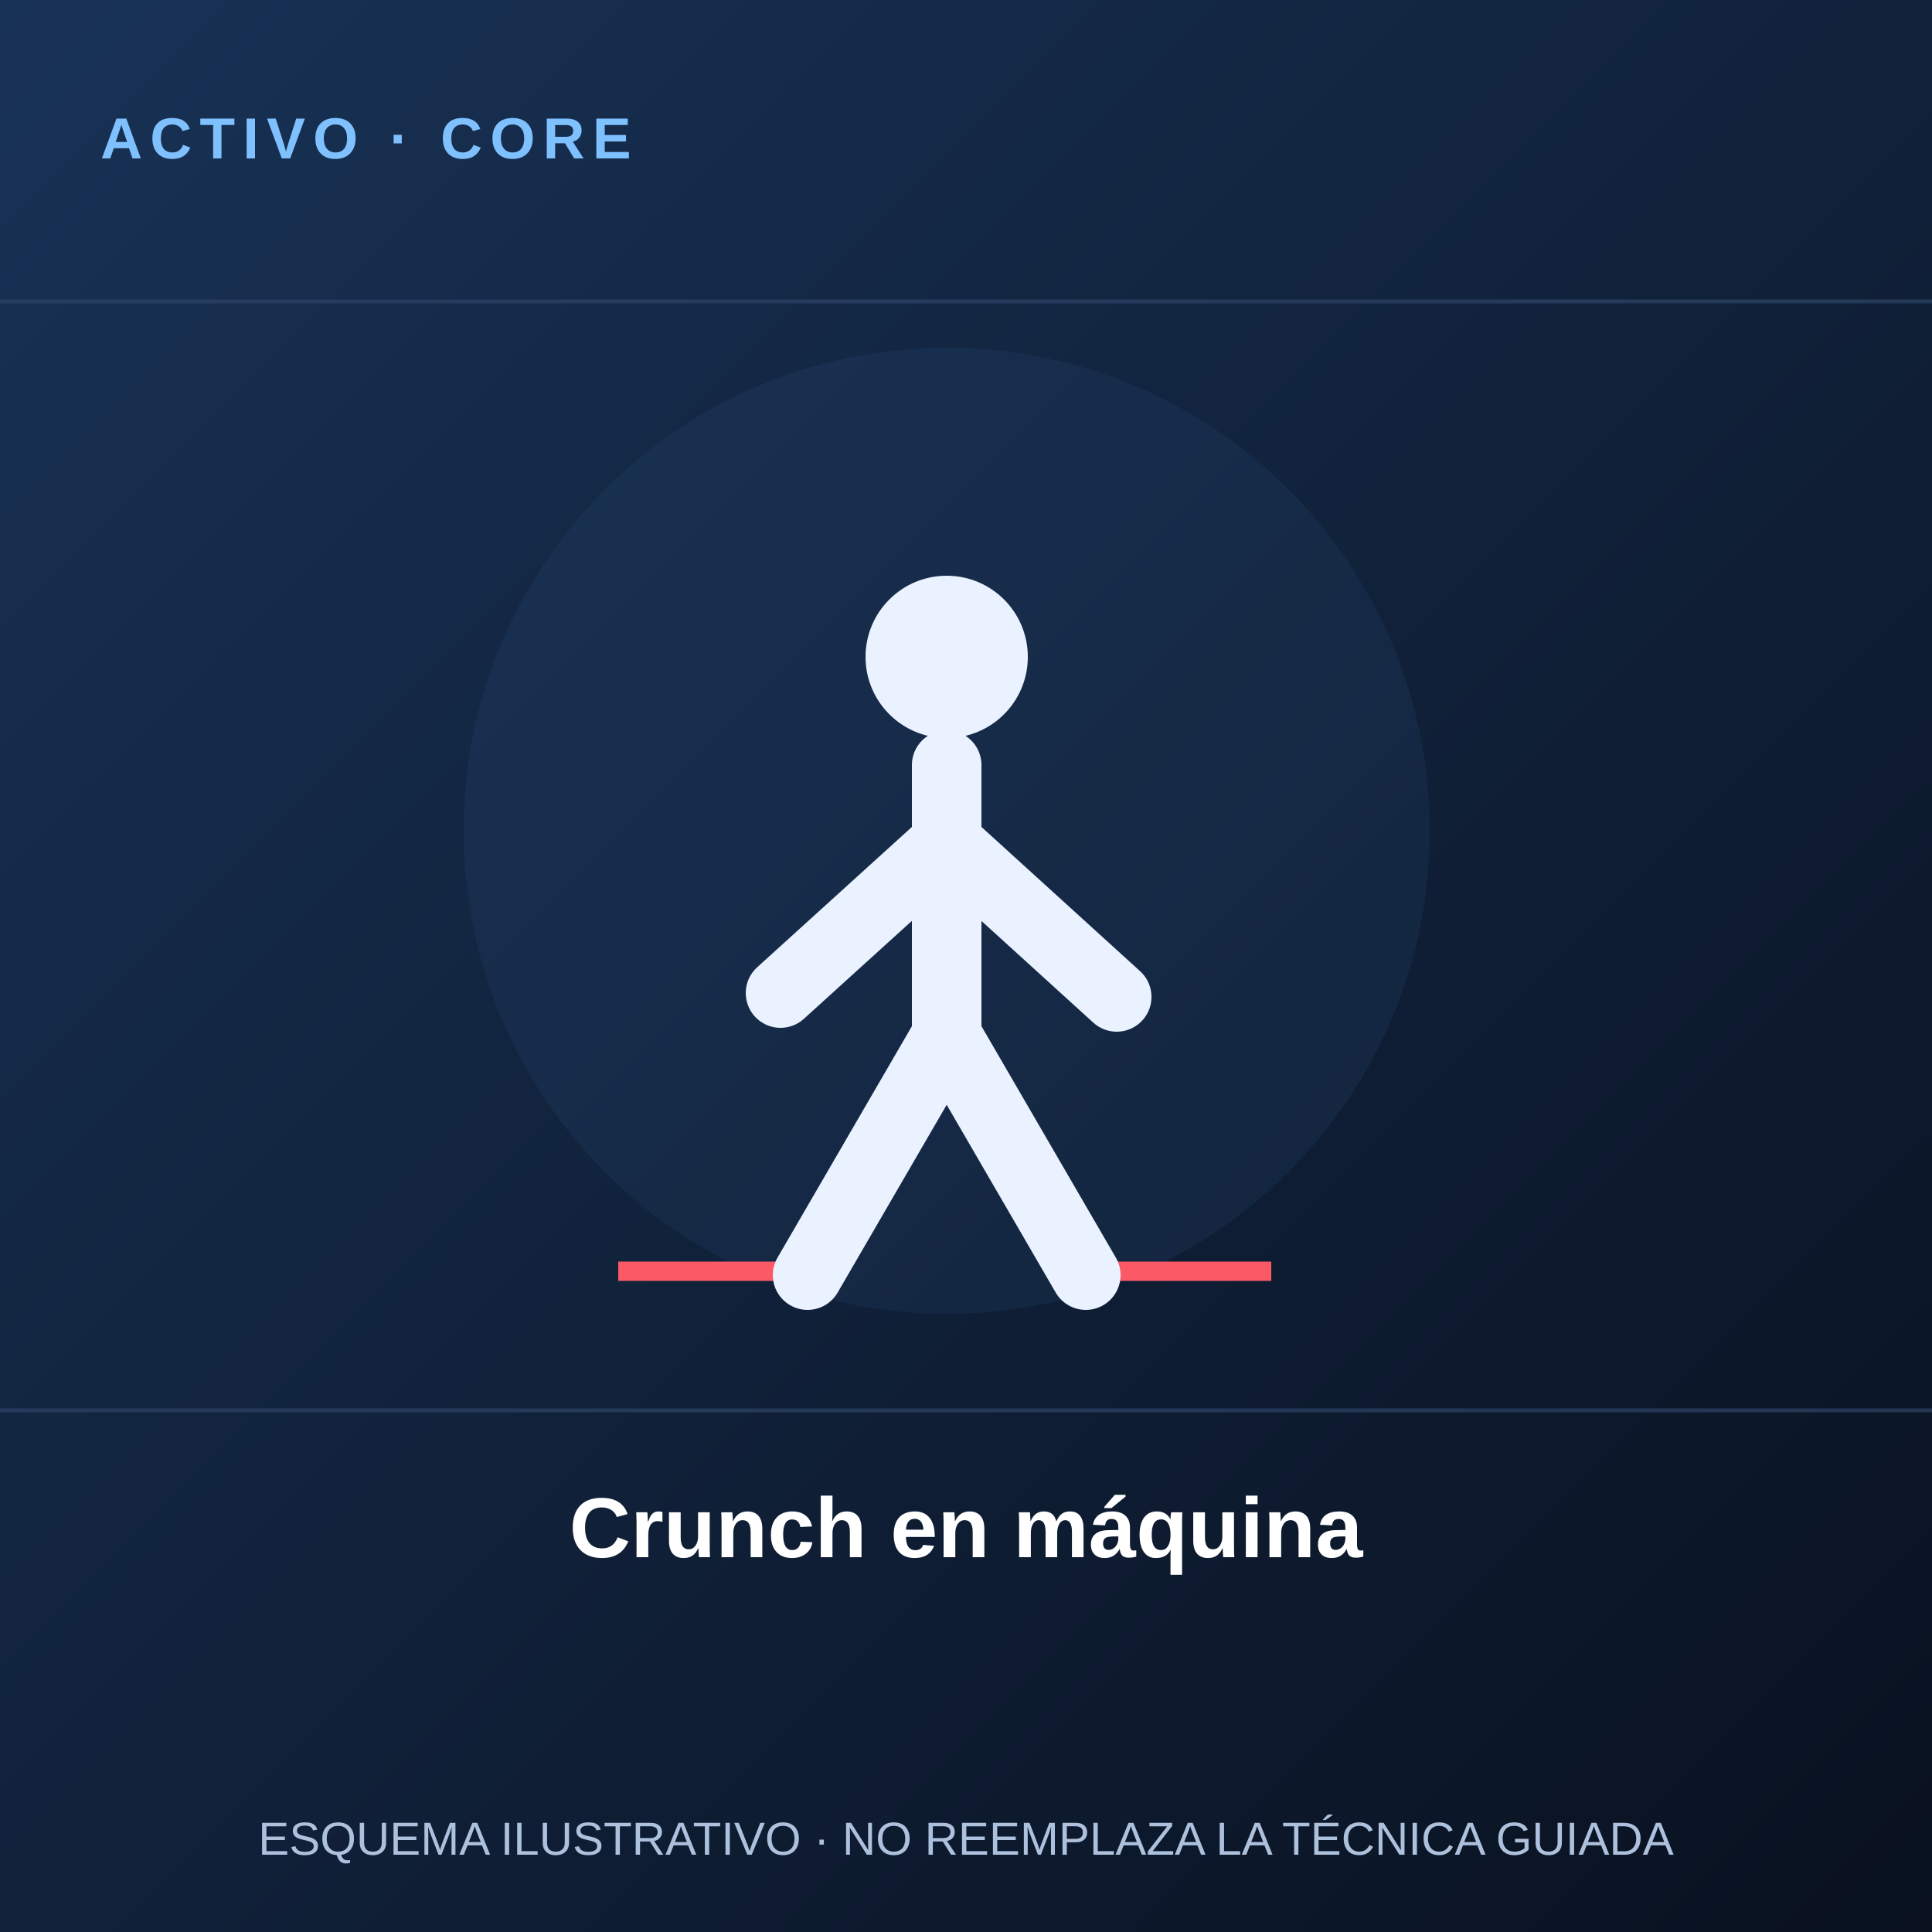
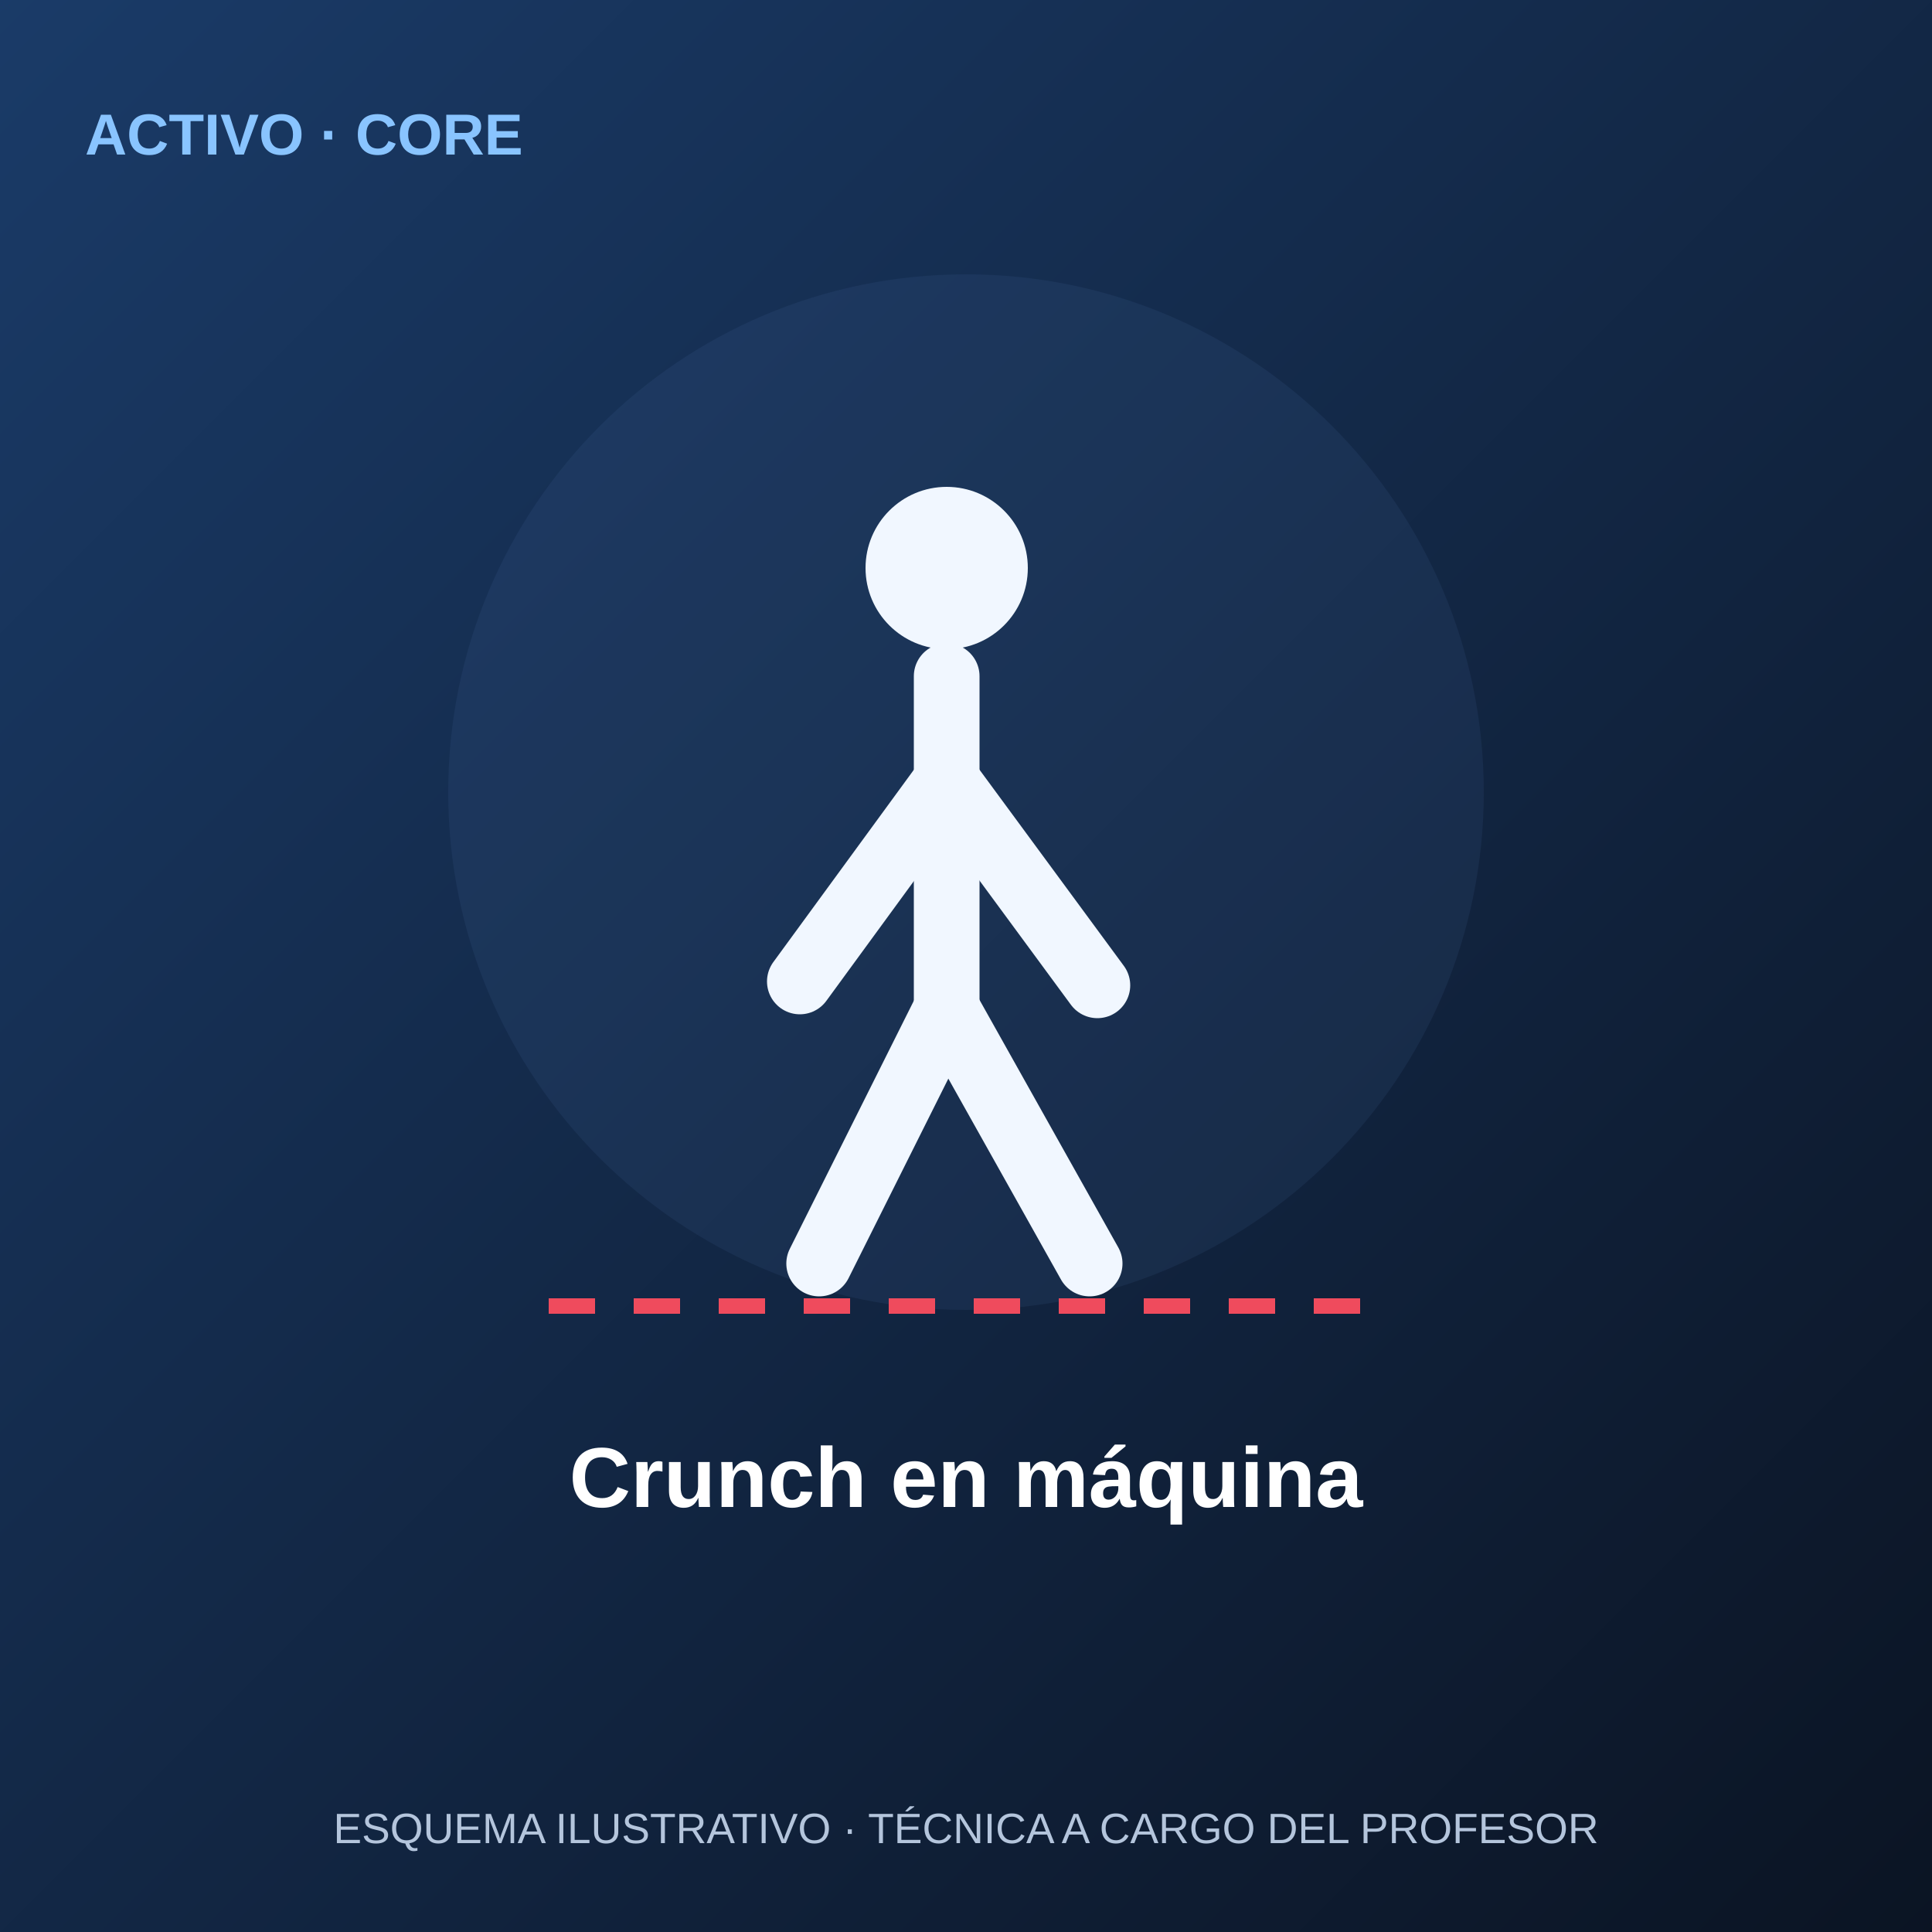
- <svg xmlns="http://www.w3.org/2000/svg" viewBox="0 0 500 500" width="500" height="500" role="img" aria-label="Ilustración esquemática: Crunch en máquina">
+ <svg xmlns="http://www.w3.org/2000/svg" width="500" height="500" viewBox="0 0 500 500" role="img" aria-label="Esquema de Crunch en máquina">
  <defs>
-     <linearGradient id="g" x1="0" y1="0" x2="1" y2="1">
-       <stop stop-color="#183256" />
-       <stop offset="1" stop-color="#09111f" />
+     <linearGradient id="a" x2="1" y2="1">
+       <stop stop-color="#1a3b68" />
+       <stop offset="1" stop-color="#0b1423" />
    </linearGradient>
  </defs>
-   <rect width="500" height="500" fill="url(#g)" />
-   <path d="M0 78H500 M0 365H500" stroke="#2d4367" opacity=".7" />
-   <circle cx="245" cy="215" r="125" fill="#2d4c7a" opacity=".18" />
-   <text x="26" y="41" fill="#7fc0ff" font-family="Arial,sans-serif" font-size="15" font-weight="700" letter-spacing="2">ACTIVO · CORE</text>
-   <path d="M160 329 h46 M283 329 h46" stroke="#fa5965" stroke-width="5" />
-   <path d="M245 198 L245 270" fill="none" stroke="#eaf2ff" stroke-width="18" stroke-linecap="round" stroke-linejoin="round" />
-   <path d="M245 218 L202 257" fill="none" stroke="#eaf2ff" stroke-width="18" stroke-linecap="round" stroke-linejoin="round" />
-   <path d="M245 218 L289 258" fill="none" stroke="#eaf2ff" stroke-width="18" stroke-linecap="round" stroke-linejoin="round" />
-   <path d="M245 268 L209 330" fill="none" stroke="#eaf2ff" stroke-width="18" stroke-linecap="round" stroke-linejoin="round" />
-   <path d="M245 268 L281 330" fill="none" stroke="#eaf2ff" stroke-width="18" stroke-linecap="round" stroke-linejoin="round" />
-   <circle cx="245" cy="170" r="21" fill="#eaf2ff" />
-   <text x="250" y="403" font-family="Arial, sans-serif" font-size="22" font-weight="bold" text-anchor="middle" fill="white">Crunch en máquina</text>
-   <text x="250" y="480" text-anchor="middle" font-family="Arial,sans-serif" font-size="12" fill="#adc1dd">ESQUEMA ILUSTRATIVO · NO REEMPLAZA LA TÉCNICA GUIADA</text>
+   <rect width="500" height="500" fill="url(#a)" />
+   <circle cx="250" cy="205" r="134" fill="#5c80c3" opacity=".1" />
+   <text x="22" y="40" font-size="15" font-family="Arial,sans-serif" fill="#89c4ff" font-weight="bold">ACTIVO · CORE</text>
+   <path d="M142 338h218" stroke="#ef4b5d" stroke-width="4" stroke-dasharray="12 10" />
+   <path d="M245 175 L245 261" stroke="#f1f7ff" stroke-width="17" stroke-linejoin="round" stroke-linecap="round" fill="none" />
+   <path d="M245 202 L207 254" stroke="#f1f7ff" stroke-width="17" stroke-linejoin="round" stroke-linecap="round" fill="none" />
+   <path d="M245 202 L284 255" stroke="#f1f7ff" stroke-width="17" stroke-linejoin="round" stroke-linecap="round" fill="none" />
+   <path d="M245 261 L212 327" stroke="#f1f7ff" stroke-width="17" stroke-linejoin="round" stroke-linecap="round" fill="none" />
+   <path d="M245 261 L282 327" stroke="#f1f7ff" stroke-width="17" stroke-linejoin="round" stroke-linecap="round" fill="none" />
+   <circle cx="245" cy="147" r="21" fill="#f1f7ff" />
+   <text x="250" y="390" fill="white" font-family="Arial,sans-serif" font-size="22" font-weight="bold" text-anchor="middle">Crunch en máquina</text>
+   <text x="250" y="477" text-anchor="middle" font-family="Arial,sans-serif" font-size="11" fill="#b4c5dc">ESQUEMA ILUSTRATIVO · TÉCNICA A CARGO DEL PROFESOR</text>
</svg>
